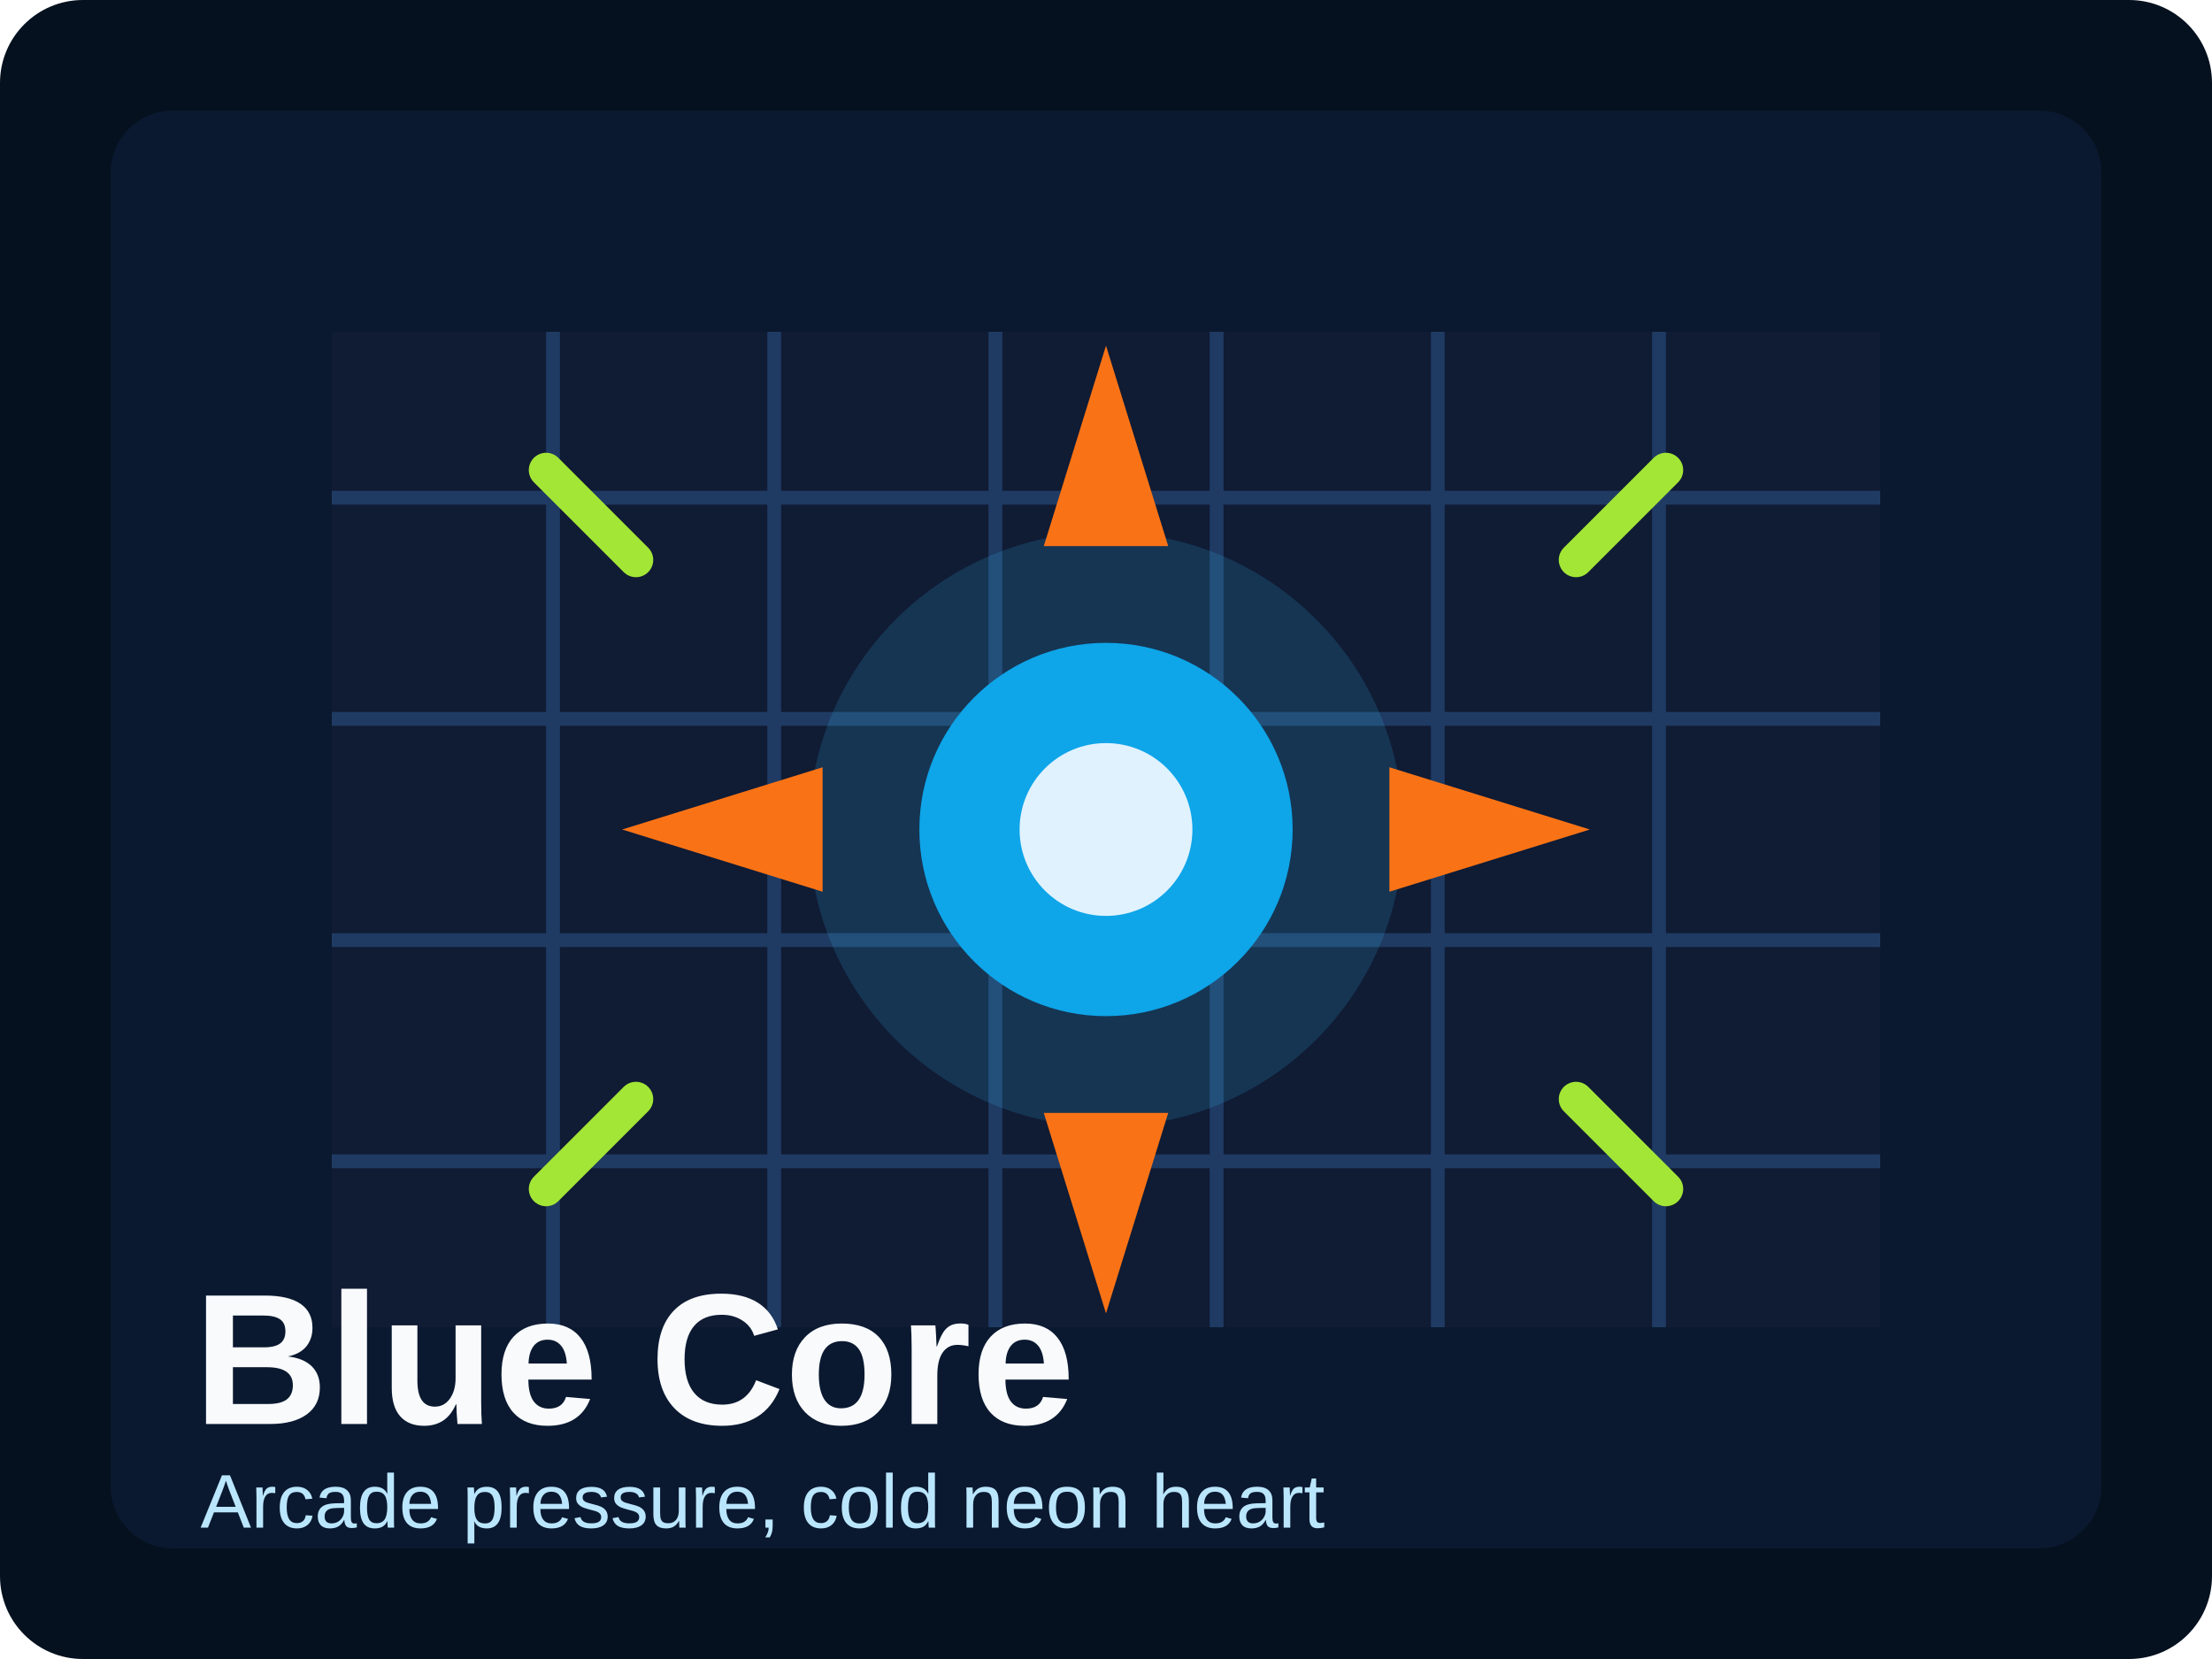
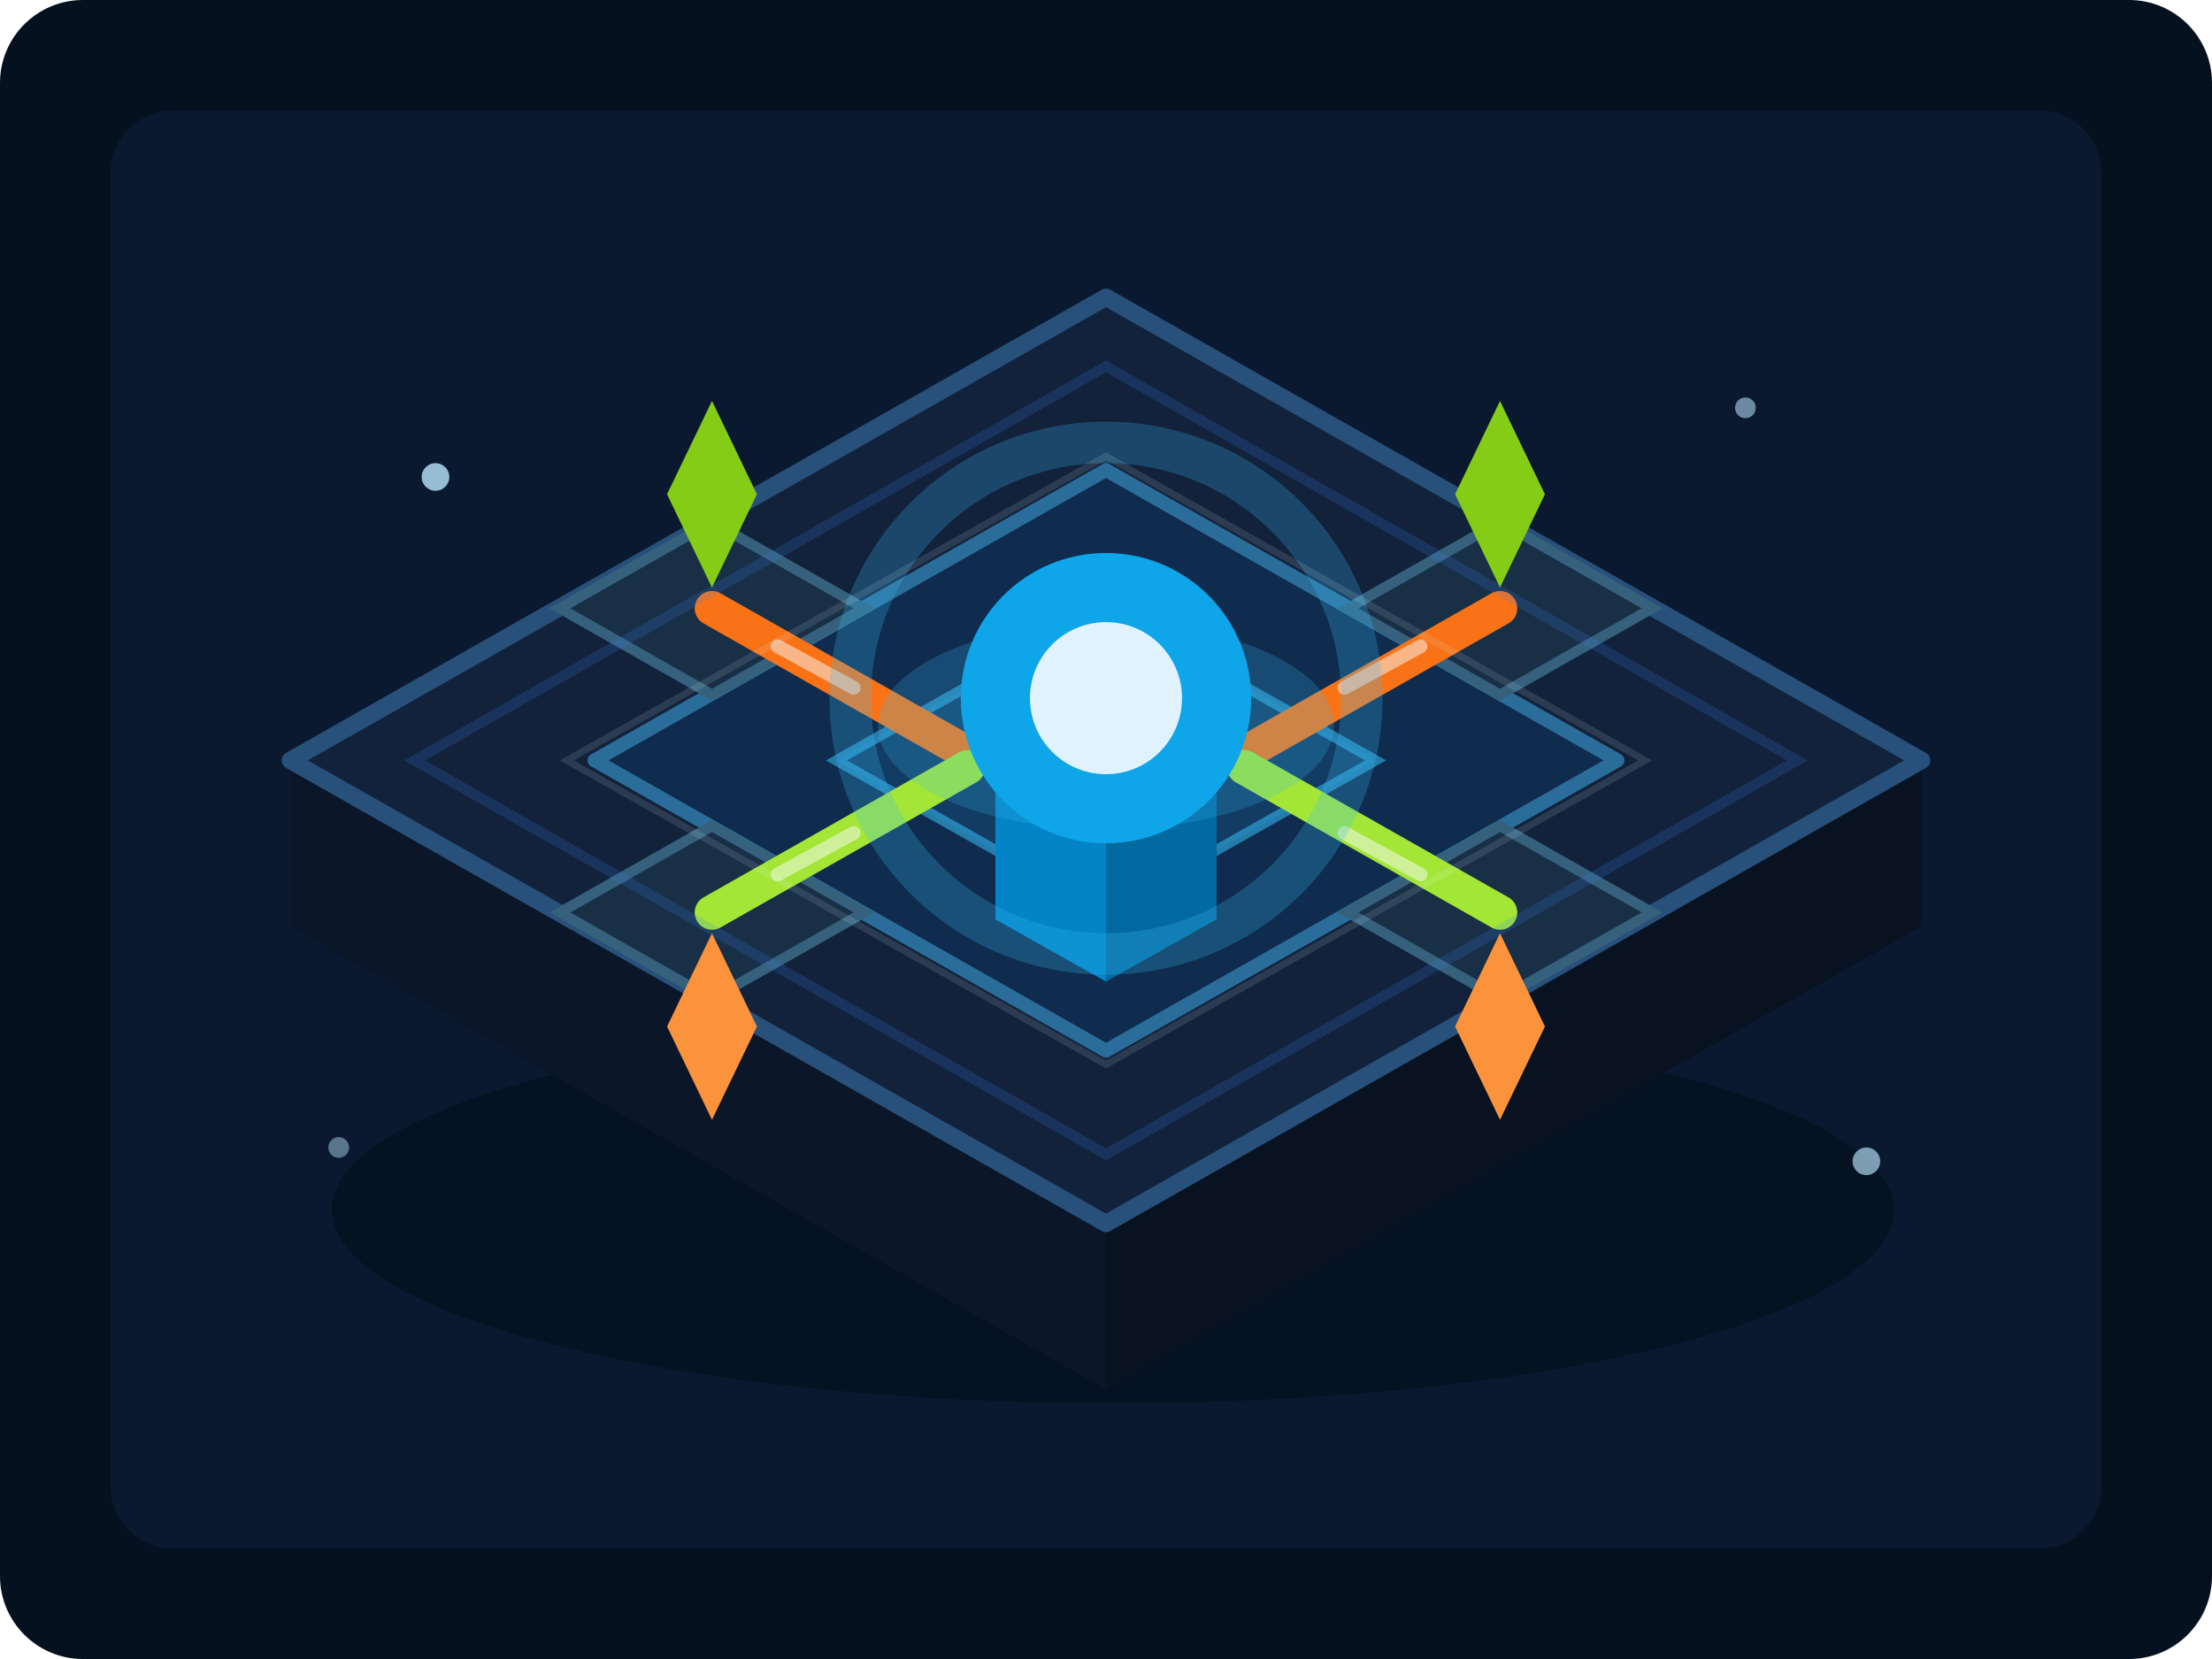
<svg xmlns="http://www.w3.org/2000/svg" width="640" height="480" viewBox="0 0 640 480" fill="none">
  <rect width="640" height="480" rx="24" fill="#06111F" />
  <rect x="32" y="32" width="576" height="416" rx="18" fill="#0A1930" />
-   <path d="M96 96H544V384H96V96Z" fill="#101B34" />
-   <path d="M96 144H544M96 208H544M96 272H544M96 336H544M160 96V384M224 96V384M288 96V384M352 96V384M416 96V384M480 96V384" stroke="#1F3B63" stroke-width="4" />
-   <circle cx="320" cy="240" r="86" fill="#38BDF8" fill-opacity="0.16" />
-   <circle cx="320" cy="240" r="54" fill="#0EA5E9" />
-   <circle cx="320" cy="240" r="25" fill="#E0F2FE" />
-   <path d="M320 100L338 158H302L320 100Z" fill="#F97316" />
-   <path d="M320 380L302 322H338L320 380Z" fill="#F97316" />
-   <path d="M180 240L238 222V258L180 240Z" fill="#F97316" />
-   <path d="M460 240L402 258V222L460 240Z" fill="#F97316" />
-   <path d="M158 136L184 162M482 136L456 162M158 344L184 318M482 344L456 318" stroke="#A3E635" stroke-width="10" stroke-linecap="round" />
-   <text x="56" y="412" fill="#F8FAFC" font-family="Raleway, Arial, sans-serif" font-size="54" font-weight="700">Blue Core</text>
-   <text x="58" y="442" fill="#BAE6FD" font-family="Encode Sans, Arial, sans-serif" font-size="22">Arcade pressure, cold neon heart</text>
+   <ellipse cx="322" cy="350" rx="226" ry="56" fill="#03101E" fill-opacity="0.72" />
+   <path d="M320 86L556 220L320 354L84 220L320 86Z" fill="#12223B" />
+   <path d="M84 220L320 354V402L84 268V220Z" fill="#0B1628" />
+   <path d="M556 220L320 354V402L556 268V220Z" fill="#081221" />
+   <path d="M320 86L556 220L320 354L84 220L320 86Z" stroke="#27507A" stroke-width="5" stroke-linejoin="round" />
+   <path d="M172 220L320 136L468 220L320 304L172 220Z" fill="#0F2C4E" stroke="#2B6D9A" stroke-width="4" stroke-linejoin="round" />
+   <path d="M242 220L320 176L398 220L320 264L242 220Z" fill="#123C64" stroke="#38BDF8" stroke-opacity="0.55" stroke-width="3" />
+   <path d="M162 176L206 151L250 176L206 201L162 176Z" fill="#182F46" stroke="#35617D" stroke-width="3" />
+   <path d="M390 176L434 151L478 176L434 201L390 176Z" fill="#182F46" stroke="#35617D" stroke-width="3" />
+   <path d="M162 264L206 239L250 264L206 289L162 264Z" fill="#182F46" stroke="#35617D" stroke-width="3" />
+   <path d="M390 264L434 239L478 264L434 289L390 264Z" fill="#182F46" stroke="#35617D" stroke-width="3" />
+   <path d="M206 176L280 218" stroke="#F97316" stroke-width="10" stroke-linecap="round" />
+   <path d="M434 176L360 218" stroke="#F97316" stroke-width="10" stroke-linecap="round" />
+   <path d="M206 264L280 222" stroke="#A3E635" stroke-width="10" stroke-linecap="round" />
+   <path d="M434 264L360 222" stroke="#A3E635" stroke-width="10" stroke-linecap="round" />
+   <path d="M225 187L247 199M411 187L389 199M225 253L247 241M411 253L389 241" stroke="#F8FAFC" stroke-opacity="0.5" stroke-width="4" stroke-linecap="round" />
+   <path d="M288 220L320 202L352 220L320 238L288 220Z" fill="#BAE6FD" />
+   <path d="M288 220L320 238V284L288 266V220Z" fill="#0284C7" />
+   <path d="M352 220L320 238V284L352 266V220Z" fill="#0369A1" />
+   <ellipse cx="320" cy="210" rx="66" ry="30" fill="#38BDF8" fill-opacity="0.22" />
+   <circle cx="320" cy="202" r="42" fill="#0EA5E9" />
+   <circle cx="320" cy="202" r="22" fill="#E0F2FE" />
+   <circle cx="320" cy="202" r="74" stroke="#38BDF8" stroke-opacity="0.25" stroke-width="12" />
+   <path d="M193 143L206 116L219 143L206 170L193 143Z" fill="#84CC16" />
+   <path d="M421 143L434 116L447 143L434 170L421 143Z" fill="#84CC16" />
+   <path d="M193 297L206 270L219 297L206 324L193 297Z" fill="#FB923C" />
+   <path d="M421 297L434 270L447 297L434 324L421 297Z" fill="#FB923C" />
+   <path d="M120 220L320 106L520 220L320 334L120 220Z" stroke="#3B82F6" stroke-opacity="0.18" stroke-width="3" />
+   <path d="M164 220L320 132L476 220L320 308L164 220Z" stroke="#E0F2FE" stroke-opacity="0.12" stroke-width="2" />
+   <circle cx="126" cy="138" r="4" fill="#BAE6FD" fill-opacity="0.8" />
+   <circle cx="505" cy="118" r="3" fill="#BAE6FD" fill-opacity="0.55" />
+   <circle cx="540" cy="336" r="4" fill="#BAE6FD" fill-opacity="0.65" />
+   <circle cx="98" cy="332" r="3" fill="#BAE6FD" fill-opacity="0.45" />
</svg>
